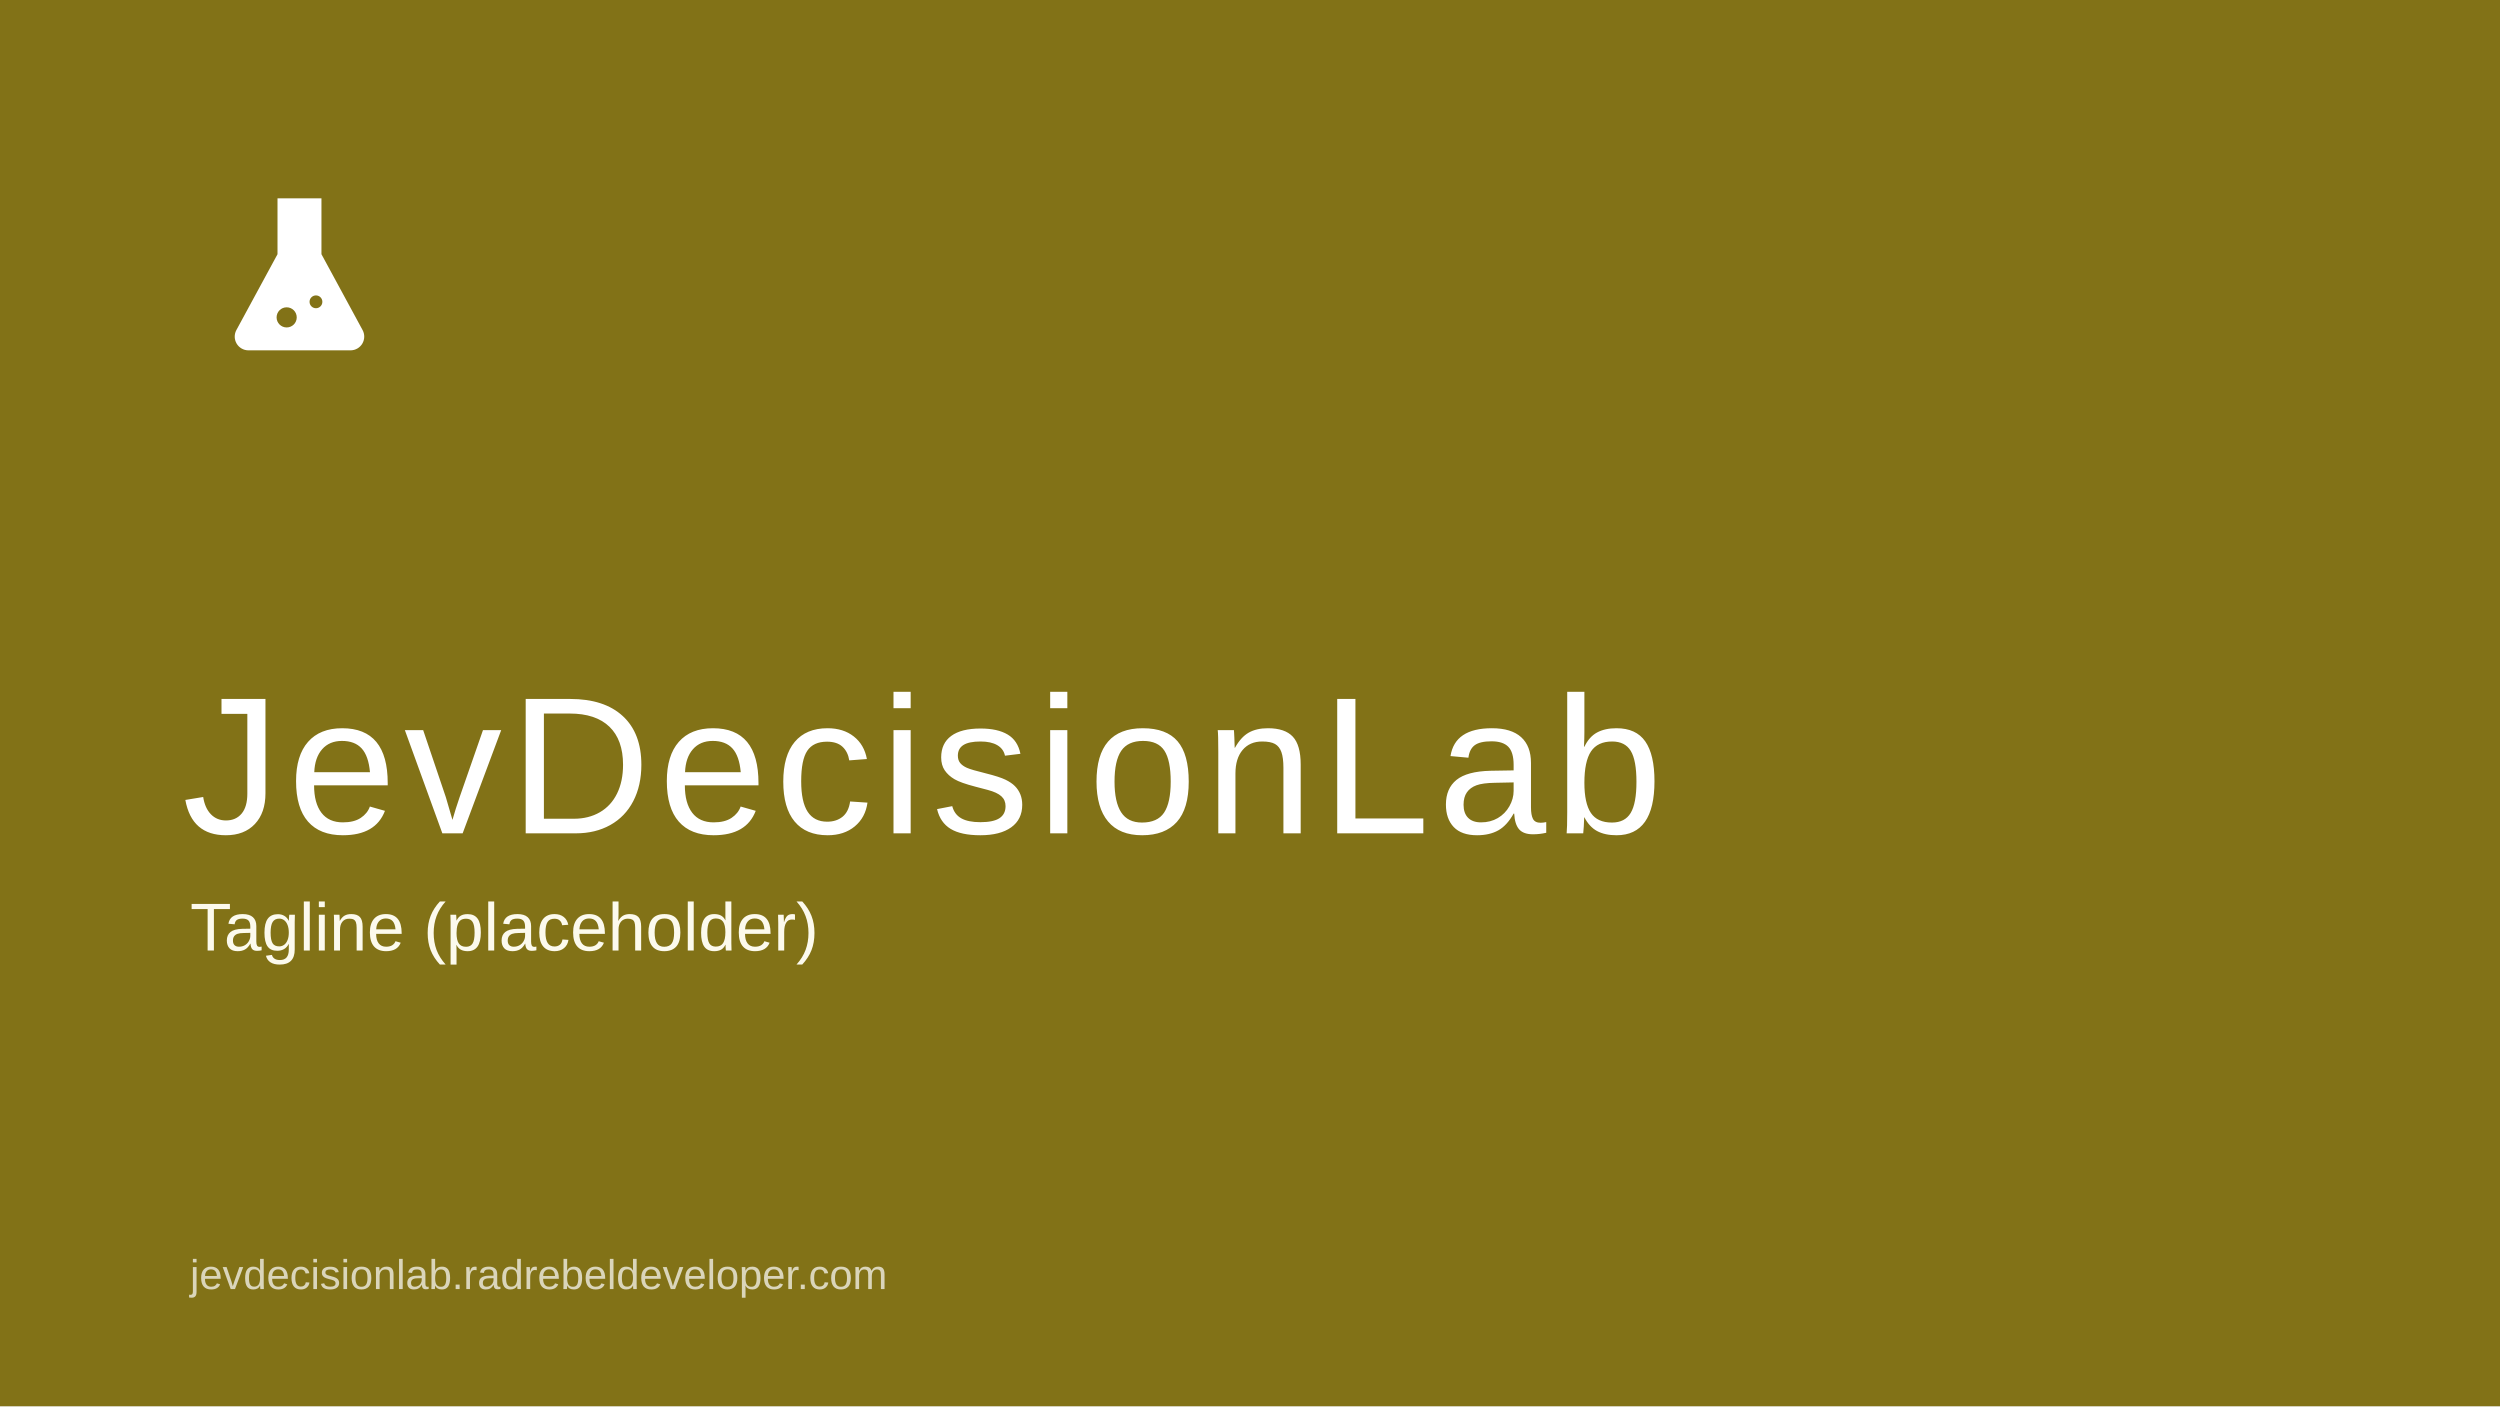
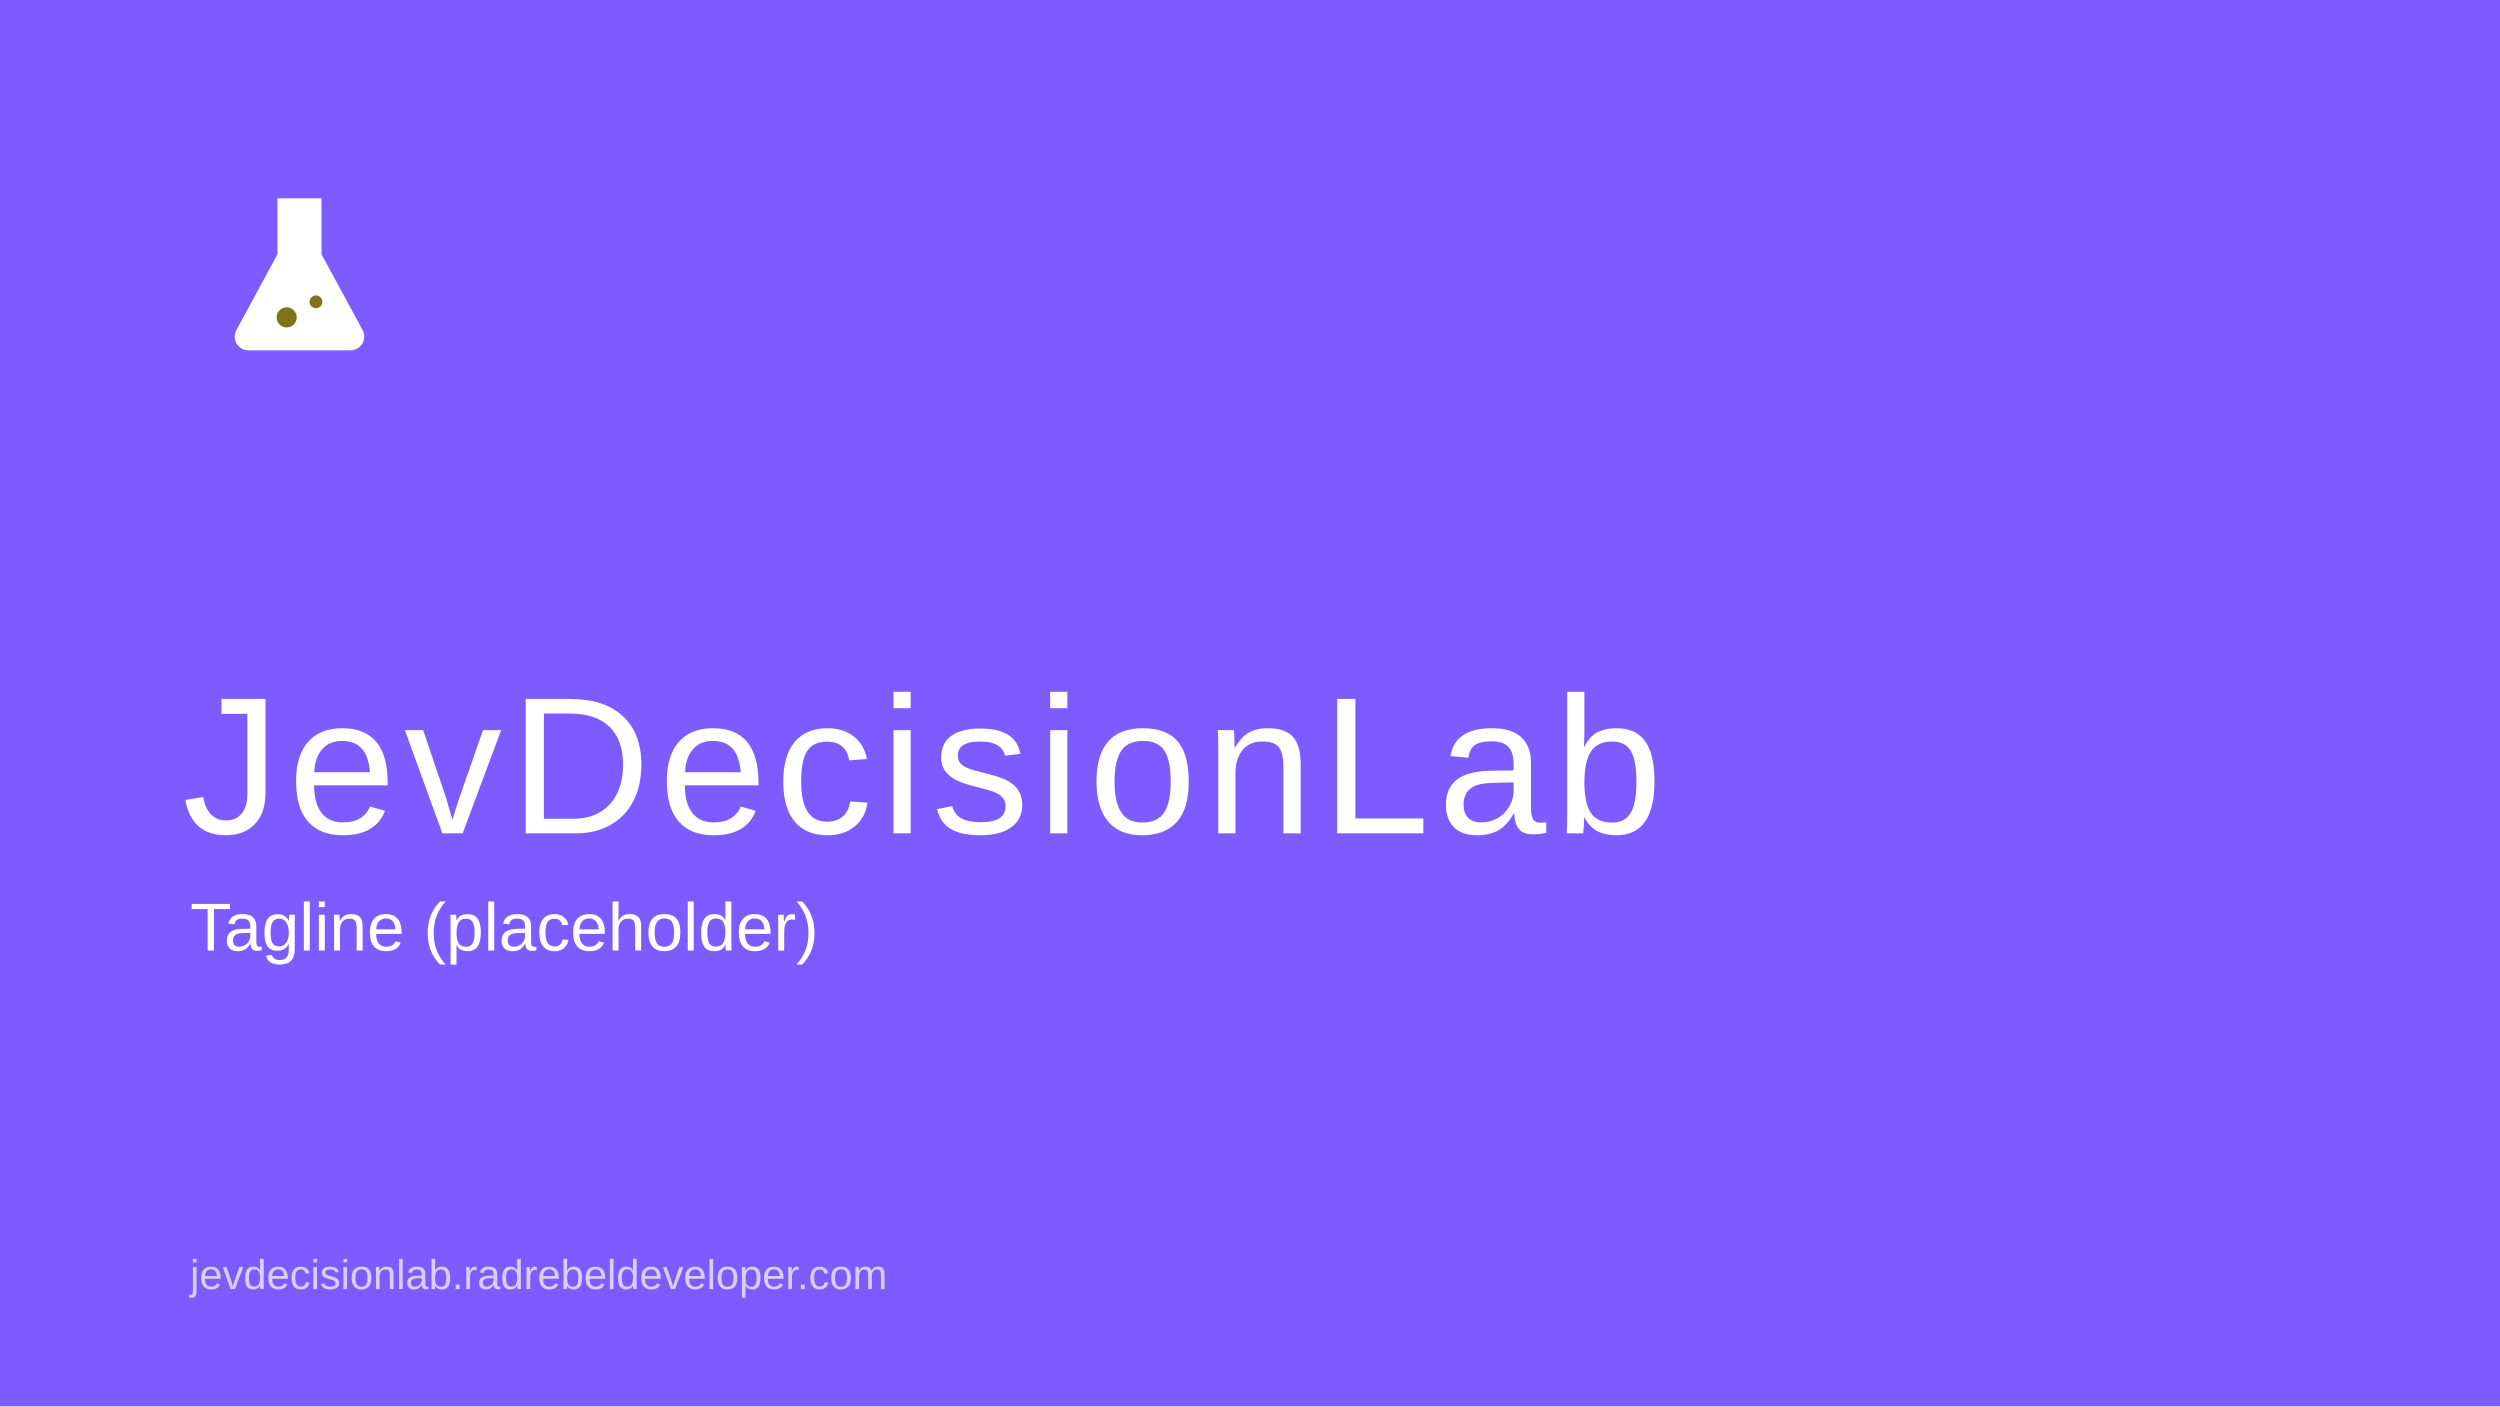
<svg xmlns="http://www.w3.org/2000/svg" viewBox="0 0 1920 1080" width="1920" height="1080">
-   <rect width="1920" height="1080" fill="#827217" />
+   <rect width="1920" height="1080" fill="#7C5CFF" />
  <svg x="140" y="120" width="180" height="180" viewBox="0 0 512 512">
-     <rect width="512" height="512" rx="116" fill="#827217" />
+     <rect width="512" height="512" rx="116" fill="#7C5CFF" />
    <path d="M208 92 H304 V214 L394 380 A30 30 0 0 1 368 424 H144 A30 30 0 0 1 118 380 L208 214 Z" fill="#FFFFFF" />
    <circle cx="228" cy="352" r="22" fill="#827217" />
    <circle cx="292" cy="318" r="14" fill="#827217" />
  </svg>
  <text x="140" y="640" text-anchor="start" font-family="Segoe UI, system-ui, -apple-system, Helvetica Neue, Arial, sans-serif" font-size="150" font-weight="400" letter-spacing="6.0" fill="#FFFFFF">JevDecisionLab</text>
-   <text x="146" y="730" text-anchor="start" font-family="Segoe UI, system-ui, -apple-system, Helvetica Neue, Arial, sans-serif" font-size="52" fill="#FCFAED">Tagline (placeholder)</text>
+   <text x="146" y="730" text-anchor="start" font-family="Segoe UI, system-ui, -apple-system, Helvetica Neue, Arial, sans-serif" font-size="52" fill="#FFFFFF">Tagline (placeholder)</text>
  <text x="146" y="990" text-anchor="start" font-family="Segoe UI, system-ui, -apple-system, Helvetica Neue, Arial, sans-serif" font-size="32" fill="#FFFFFF" opacity="0.7">jevdecisionlab.radrebeldeveloper.com</text>
</svg>
